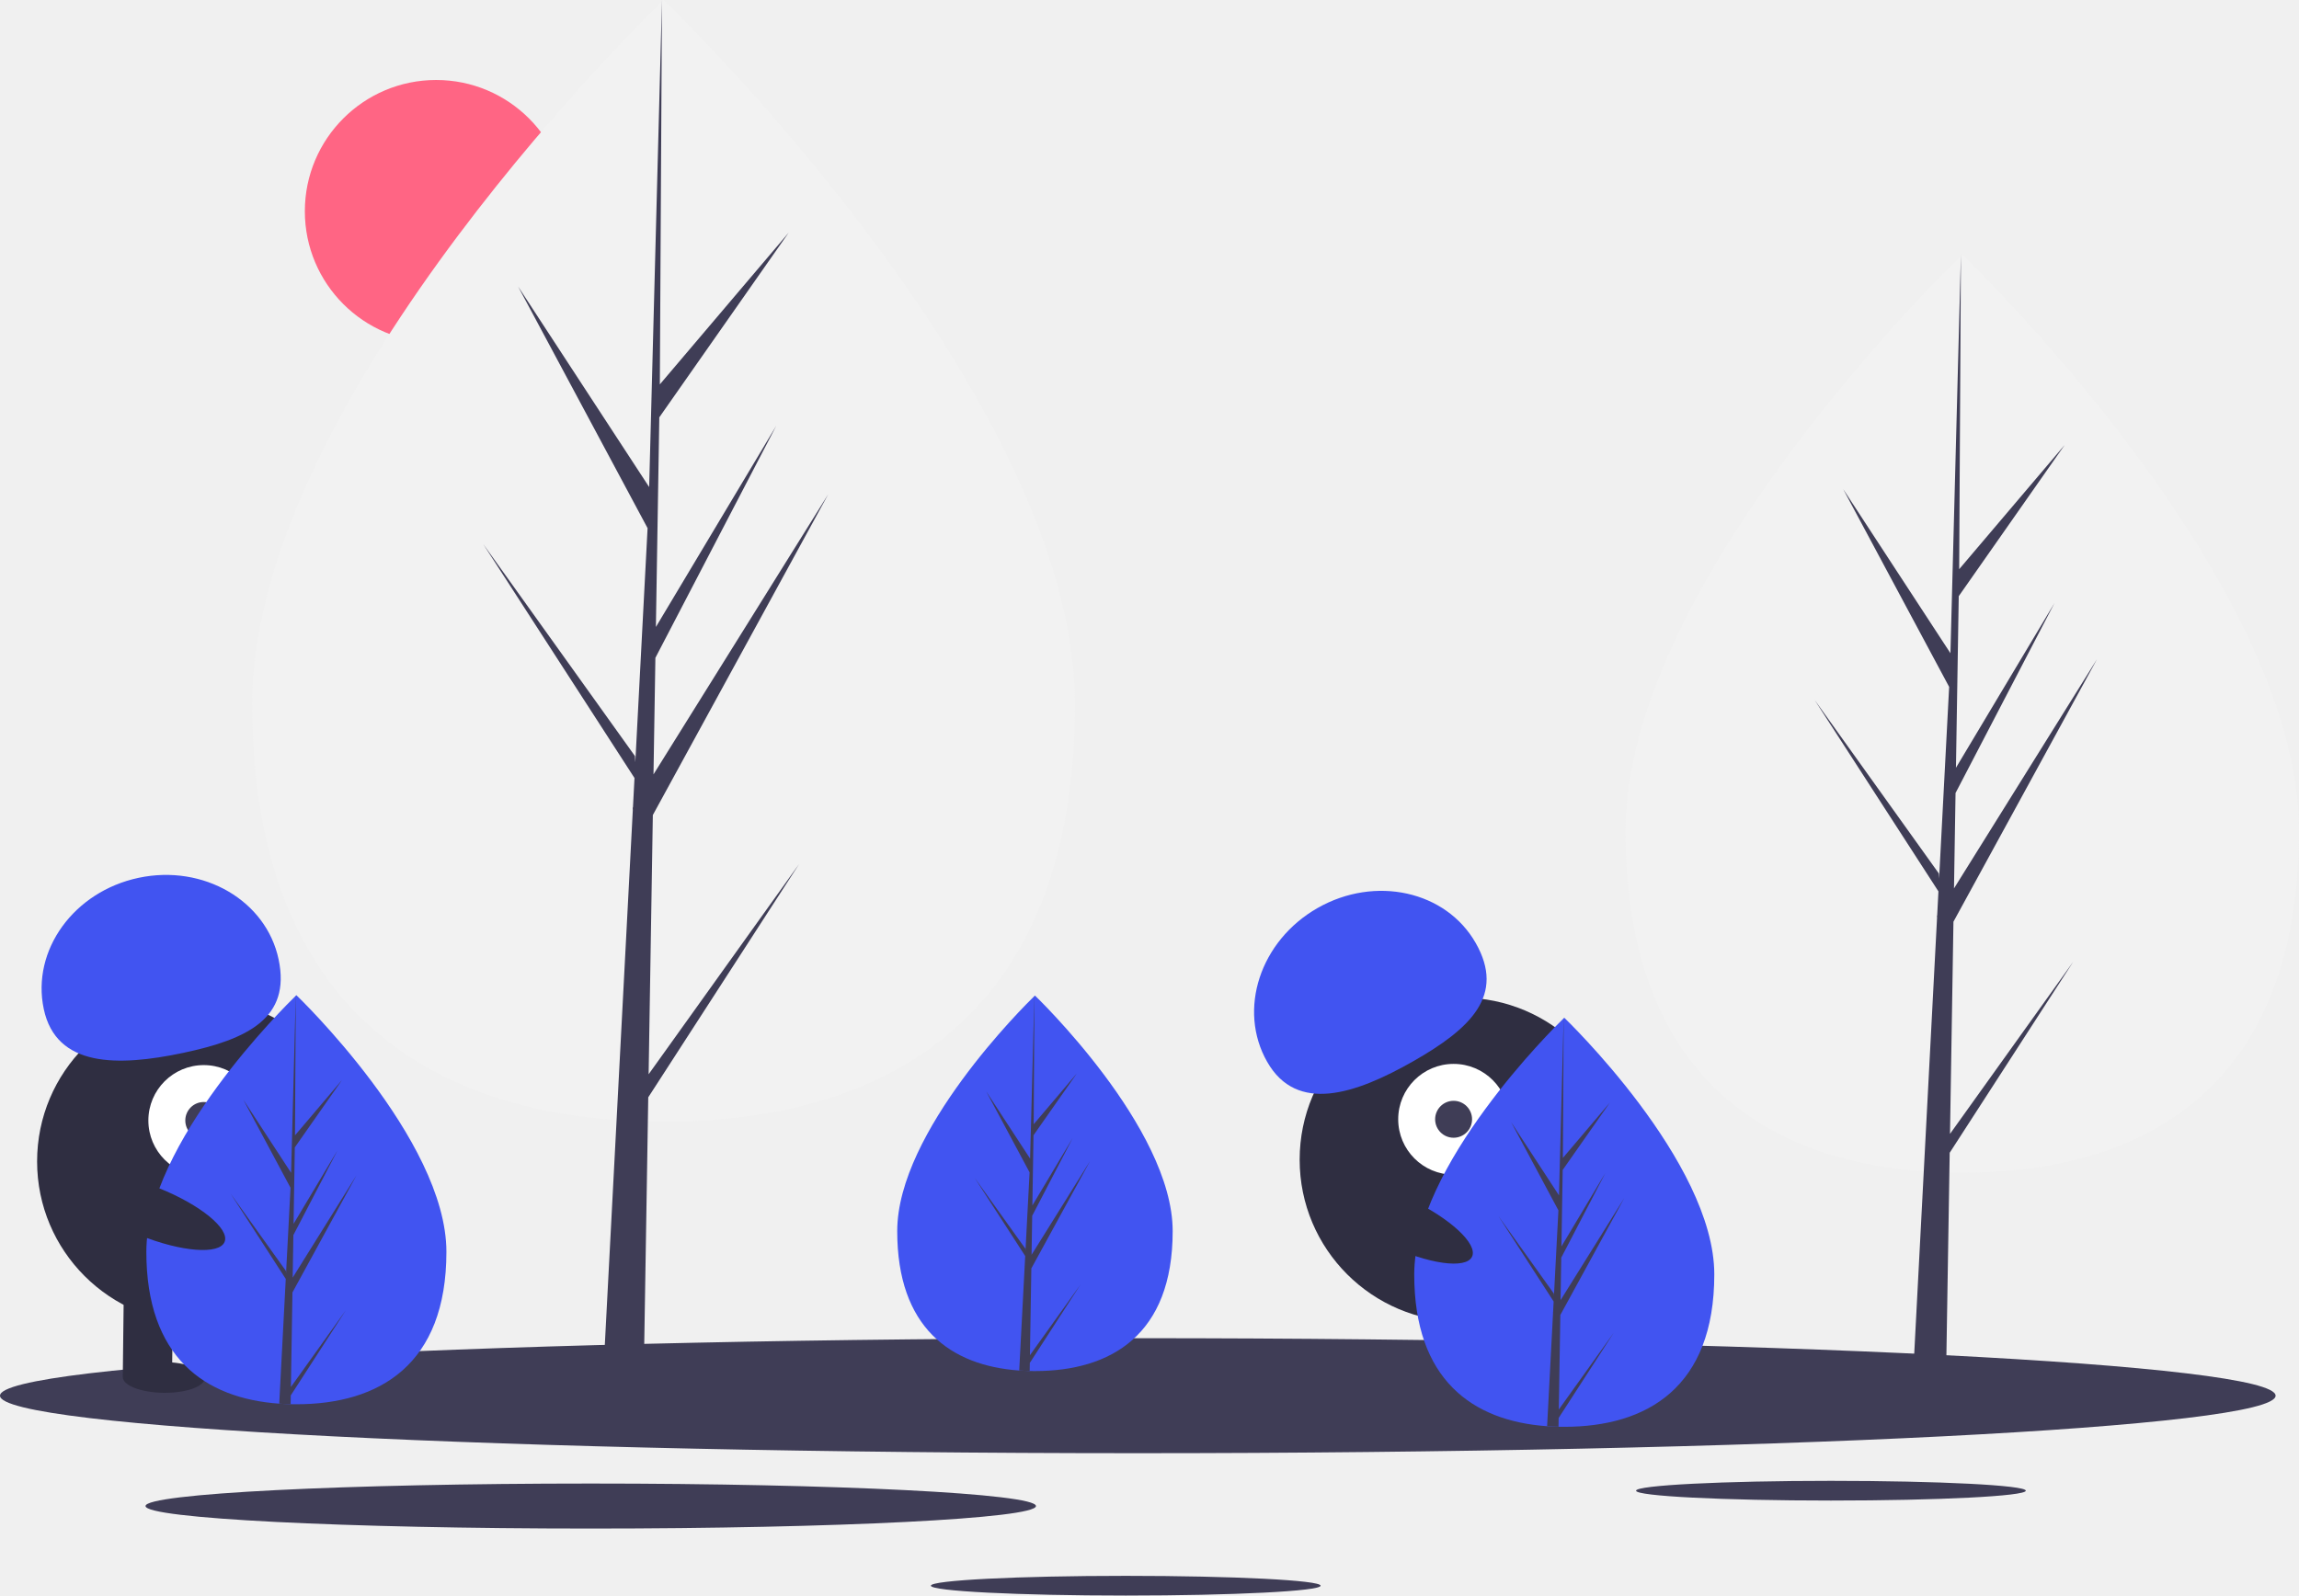
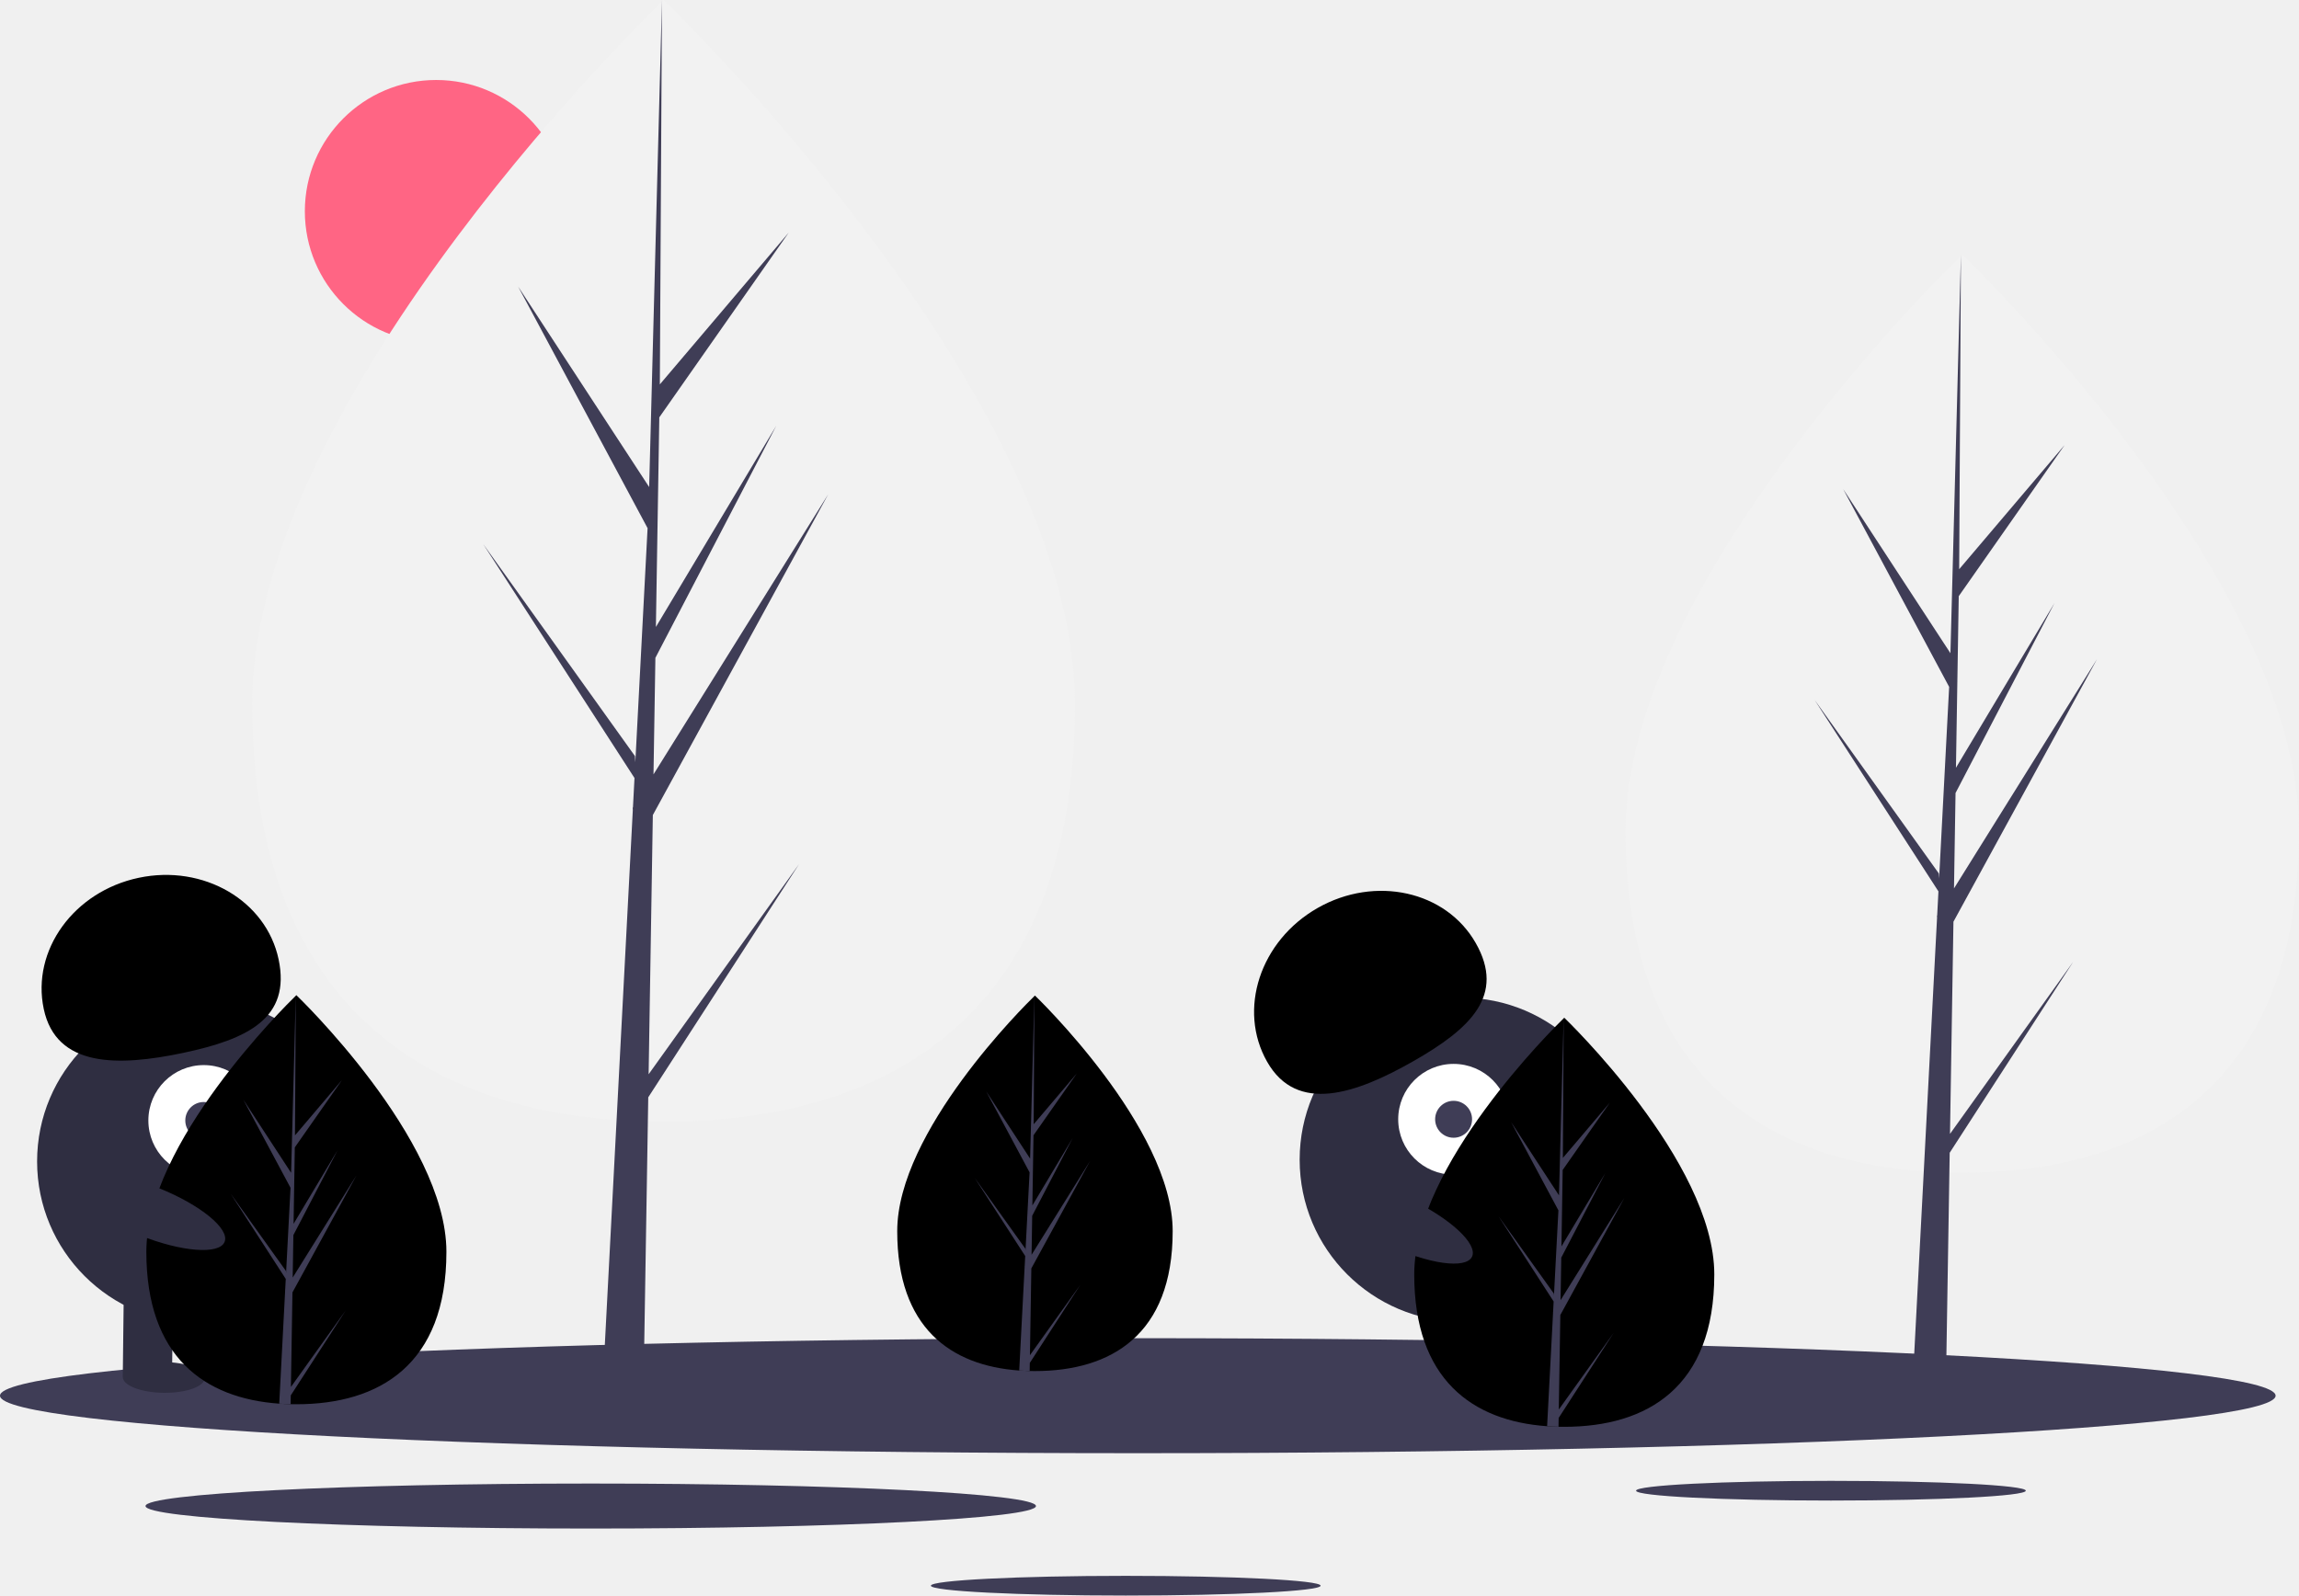
<svg xmlns="http://www.w3.org/2000/svg" id="a706cf1c-1654-439b-8fcf-310eb7aa0e00" data-name="Layer 1" width="1120.592" height="777.916" viewBox="0 0 1120.592 777.916">
  <circle cx="212.592" cy="103" r="64" fill="#ff6584" />
  <path d="M563.68,404.164c0,151.011-89.774,203.739-200.516,203.739S162.649,555.175,162.649,404.164,363.165,61.042,363.165,61.042,563.68,253.152,563.68,404.164Z" transform="translate(-39.70387 -61.04208)" fill="#f2f2f2" />
  <polygon points="316.156 523.761 318.21 397.378 403.674 241.024 318.532 377.552 319.455 320.725 378.357 207.605 319.699 305.687 319.699 305.687 321.359 203.481 384.433 113.423 321.621 187.409 322.658 0 316.138 248.096 316.674 237.861 252.547 139.704 315.646 257.508 309.671 371.654 309.493 368.625 235.565 265.329 309.269 379.328 308.522 393.603 308.388 393.818 308.449 394.99 293.29 684.589 313.544 684.589 315.974 535.005 389.496 421.285 316.156 523.761" fill="#3f3d56" />
  <path d="M1160.296,466.014c0,123.61-73.484,166.77-164.132,166.77s-164.132-43.16-164.132-166.77S996.165,185.152,996.165,185.152,1160.296,342.404,1160.296,466.014Z" transform="translate(-39.70387 -61.04208)" fill="#f2f2f2" />
  <polygon points="950.482 552.833 952.162 449.383 1022.119 321.4 952.426 433.154 953.182 386.639 1001.396 294.044 953.382 374.329 953.382 374.329 954.741 290.669 1006.369 216.952 954.954 277.514 955.804 124.11 950.467 327.188 950.906 318.811 898.414 238.464 950.064 334.893 945.173 428.327 945.027 425.847 884.514 341.294 944.844 434.608 944.232 446.293 944.123 446.469 944.173 447.428 931.764 684.478 948.343 684.478 950.332 562.037 1010.514 468.952 950.482 552.833" fill="#3f3d56" />
  <ellipse cx="554.592" cy="680.479" rx="554.592" ry="28.034" fill="#3f3d56" />
  <ellipse cx="892.445" cy="726.797" rx="94.989" ry="4.802" fill="#3f3d56" />
  <ellipse cx="548.72" cy="773.114" rx="94.989" ry="4.802" fill="#3f3d56" />
  <ellipse cx="287.944" cy="734.279" rx="217.014" ry="10.97" fill="#3f3d56" />
  <circle cx="97.084" cy="566.27" r="79" fill="#2f2e41" />
  <rect x="99.805" y="689.023" width="24" height="43" transform="translate(-31.32451 -62.31008) rotate(0.67509)" fill="#2f2e41" />
  <rect x="147.802" y="689.589" width="24" height="43" transform="translate(-31.31452 -62.87555) rotate(0.67509)" fill="#2f2e41" />
  <ellipse cx="119.546" cy="732.616" rx="7.5" ry="20" transform="translate(-654.1319 782.4795) rotate(-89.32491)" fill="#2f2e41" />
  <ellipse cx="167.554" cy="732.182" rx="7.5" ry="20" transform="translate(-606.2547 830.0553) rotate(-89.32491)" fill="#2f2e41" />
  <circle cx="99.319" cy="546.295" r="27" fill="#fff" />
  <circle cx="99.319" cy="546.295" r="9" fill="#3f3d56" />
-   <path d="M61.026,552.946c-6.042-28.641,14.688-57.265,46.3-63.934s62.138,11.143,68.18,39.784-14.978,38.93-46.591,45.599S67.068,581.587,61.026,552.946Z" transform="translate(-39.70387 -61.04208)" fill="#4154f1" />
-   <path d="M257.296,671.384c0,55.076-32.74,74.306-73.13,74.306q-1.404,0-2.803-.031c-1.871-.04-3.725-.129-5.556-.254-36.451-2.58-64.771-22.799-64.771-74.021,0-53.008,67.739-119.896,72.827-124.846l.009-.009c.196-.192.294-.285.294-.285S257.296,616.308,257.296,671.384Z" transform="translate(-39.70387 -61.04208)" fill="#4154f1" />
+   <path d="M61.026,552.946c-6.042-28.641,14.688-57.265,46.3-63.934s62.138,11.143,68.18,39.784-14.978,38.93-46.591,45.599S67.068,581.587,61.026,552.946Z" transform="translate(-39.70387 -61.04208)" fill="#000000" />
+   <path d="M257.296,671.384c0,55.076-32.74,74.306-73.13,74.306q-1.404,0-2.803-.031c-1.871-.04-3.725-.129-5.556-.254-36.451-2.58-64.771-22.799-64.771-74.021,0-53.008,67.739-119.896,72.827-124.846l.009-.009c.196-.192.294-.285.294-.285S257.296,616.308,257.296,671.384Z" transform="translate(-39.70387 -61.04208)" fill="#000000" />
  <path d="M181.502,737.265l26.747-37.374-26.814,41.477-.071,4.291c-1.871-.04-3.725-.129-5.556-.254l2.883-55.103-.022-.428.049-.08.272-5.204-26.881-41.58,26.965,37.677.062,1.105,2.179-41.633-23.013-42.966,23.294,35.658,2.268-86.314.009-.294v.285l-.379,68.064,22.911-26.983-23.004,32.847-.606,37.276L204.185,621.958l-21.48,41.259-.339,20.723,31.056-49.791-31.171,57.023Z" transform="translate(-39.70387 -61.04208)" fill="#3f3d56" />
  <circle cx="712.485" cy="565.415" r="79" fill="#2f2e41" />
  <rect x="741.777" y="691.824" width="24" height="43" transform="translate(-215.9946 191.864) rotate(-17.08345)" fill="#2f2e41" />
  <rect x="787.659" y="677.723" width="24" height="43" transform="matrix(0.95588, -0.29376, 0.29376, 0.95588, -209.8279, 204.7204)" fill="#2f2e41" />
  <ellipse cx="767.887" cy="732.003" rx="20" ry="7.5" transform="translate(-220.8593 196.8331) rotate(-17.08345)" fill="#2f2e41" />
  <ellipse cx="813.475" cy="716.946" rx="20" ry="7.5" transform="translate(-214.4248 209.561) rotate(-17.08345)" fill="#2f2e41" />
  <circle cx="708.522" cy="545.71" r="27" fill="#fff" />
  <circle cx="708.522" cy="545.71" r="9" fill="#3f3d56" />
-   <path d="M657.355,578.743c-14.49-25.433-3.478-59.016,24.594-75.009s62.576-8.341,77.065,17.093-2.391,41.644-30.463,57.637S671.845,604.176,657.355,578.743Z" transform="translate(-39.70387 -61.04208)" fill="#4154f1" />
-   <path d="M611.296,661.299c0,50.557-30.054,68.21-67.13,68.21q-1.288,0-2.573-.029c-1.718-.037-3.419-.119-5.1-.233-33.461-2.368-59.457-20.929-59.457-67.948,0-48.659,62.181-110.059,66.852-114.603l.008-.008c.18-.176.27-.262.27-.262S611.296,610.742,611.296,661.299Z" transform="translate(-39.70387 -61.04208)" fill="#4154f1" />
+   <path d="M657.355,578.743c-14.49-25.433-3.478-59.016,24.594-75.009s62.576-8.341,77.065,17.093-2.391,41.644-30.463,57.637S671.845,604.176,657.355,578.743Z" transform="translate(-39.70387 -61.04208)" fill="#000000" />
+   <path d="M611.296,661.299c0,50.557-30.054,68.21-67.13,68.21q-1.288,0-2.573-.029c-1.718-.037-3.419-.119-5.1-.233-33.461-2.368-59.457-20.929-59.457-67.948,0-48.659,62.181-110.059,66.852-114.603l.008-.008c.18-.176.27-.262.27-.262S611.296,610.742,611.296,661.299Z" transform="translate(-39.70387 -61.04208)" fill="#000000" />
  <path d="M541.72,721.774l24.553-34.307-24.614,38.074-.065,3.939c-1.718-.037-3.419-.119-5.1-.233l2.646-50.582-.02-.393.045-.074.249-4.777-24.675-38.168,24.753,34.585.057,1.014,2-38.217-21.125-39.44L541.806,625.928l2.082-79.232.008-.27v.262l-.348,62.48,21.031-24.769-21.117,30.152-.556,34.217,19.636-32.839-19.718,37.874-.311,19.023,28.508-45.706-28.614,52.344Z" transform="translate(-39.70387 -61.04208)" fill="#3f3d56" />
-   <path d="M875.296,682.384c0,55.076-32.74,74.306-73.13,74.306q-1.403,0-2.803-.031c-1.871-.04-3.725-.129-5.556-.254-36.451-2.58-64.771-22.799-64.771-74.021,0-53.008,67.739-119.896,72.827-124.846l.009-.009c.196-.192.294-.285.294-.285S875.296,627.308,875.296,682.384Z" transform="translate(-39.70387 -61.04208)" fill="#4154f1" />
+   <path d="M875.296,682.384c0,55.076-32.74,74.306-73.13,74.306q-1.403,0-2.803-.031c-1.871-.04-3.725-.129-5.556-.254-36.451-2.58-64.771-22.799-64.771-74.021,0-53.008,67.739-119.896,72.827-124.846l.009-.009c.196-.192.294-.285.294-.285S875.296,627.308,875.296,682.384Z" transform="translate(-39.70387 -61.04208)" fill="#000000" />
  <path d="M799.502,748.265l26.747-37.374-26.814,41.477-.071,4.291c-1.871-.04-3.725-.129-5.556-.254l2.883-55.103-.022-.428.049-.08.272-5.204L770.108,654.011l26.965,37.677.062,1.105,2.179-41.633-23.013-42.966,23.294,35.658,2.268-86.314.009-.294v.285l-.379,68.064,22.911-26.983-23.004,32.847-.606,37.276L822.185,632.958l-21.48,41.259-.339,20.723,31.056-49.791-31.171,57.023Z" transform="translate(-39.70387 -61.04208)" fill="#3f3d56" />
  <ellipse cx="721.517" cy="656.822" rx="12.4" ry="39.5" transform="translate(-220.8352 966.2232) rotate(-64.62574)" fill="#2f2e41" />
  <ellipse cx="112.517" cy="651.822" rx="12.4" ry="39.5" transform="translate(-574.0794 452.7137) rotate(-68.15829)" fill="#2f2e41" />
</svg>
